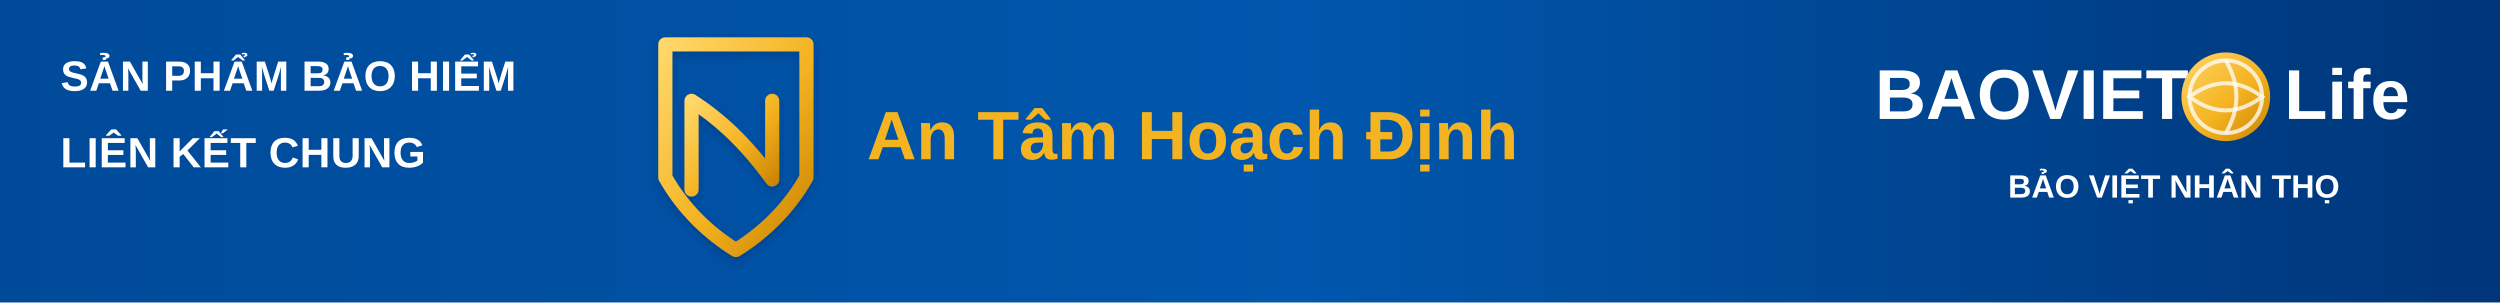
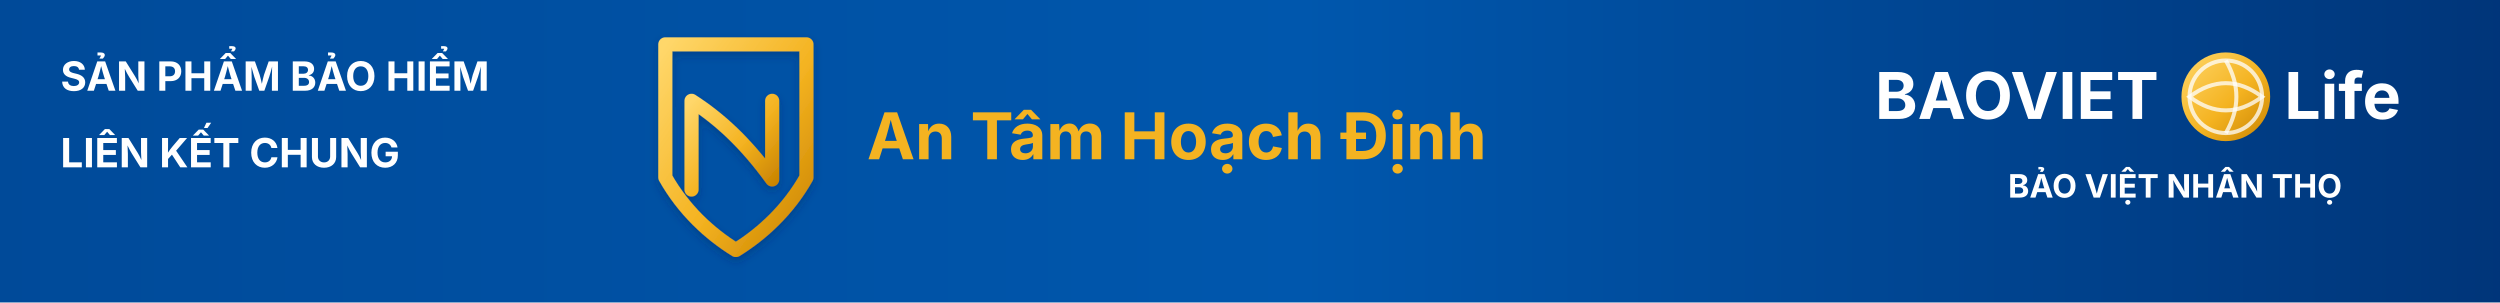
<svg xmlns="http://www.w3.org/2000/svg" width="1240" height="150" viewBox="0 0 1240 150">
  <defs>
    <linearGradient id="headerBlue" x1="0" x2="1" y1="0" y2="0">
      <stop offset="0" stop-color="#004a99" />
      <stop offset="0.52" stop-color="#0057ad" />
      <stop offset="1" stop-color="#003579" />
    </linearGradient>
    <linearGradient id="gold" x1="0" x2="1" y1="0" y2="1">
      <stop offset="0" stop-color="#ffd76a" />
      <stop offset="0.55" stop-color="#f4b321" />
      <stop offset="1" stop-color="#c98300" />
    </linearGradient>
    <filter id="softShadow" x="-20%" y="-20%" width="140%" height="140%">
      <feDropShadow dx="0" dy="2" stdDeviation="2" flood-color="#00285f" flood-opacity="0.35" />
    </filter>
  </defs>
  <rect width="1240" height="150" fill="url(#headerBlue)" />
-   <text x="30" y="45" fill="#fff" font-family="Segoe UI, Arial, sans-serif" font-size="21" font-weight="800" letter-spacing=".2">
+   <text x="30" y="45" fill="#fff" font-family="Inter, SF Pro Display, Segoe UI, sans-serif" font-size="20" font-weight="700" letter-spacing="0">
    SẢN PHẨM BẢO HIỂM
  </text>
-   <text x="30" y="83" fill="#fff" font-family="Segoe UI, Arial, sans-serif" font-size="21" font-weight="800" letter-spacing=".2">
+   <text x="30" y="83" fill="#fff" font-family="Inter, SF Pro Display, Segoe UI, sans-serif" font-size="20" font-weight="700" letter-spacing="0">
    LIÊN KẾT CHUNG
  </text>
  <g transform="translate(318 22)" filter="url(#softShadow)">
    <path d="M12 0h70v66c-9 16-22 28-35 36C34 94 21 82 12 66V0z" fill="none" stroke="url(#gold)" stroke-width="7" stroke-linejoin="round" />
    <path d="M25 72V28c14 9 27 21 40 39V28" fill="none" stroke="url(#gold)" stroke-width="7" stroke-linecap="round" stroke-linejoin="round" />
  </g>
-   <text x="430" y="79" fill="#f4b321" font-family="Segoe UI, Arial, sans-serif" font-size="34" font-weight="800">
+   <text x="430" y="79" fill="#f4b321" font-family="Inter, SF Pro Display, Segoe UI, sans-serif" font-size="32" font-weight="700">
    An Tâm Hoạch Định
  </text>
  <g transform="translate(930 28)">
-     <text x="0" y="31" fill="#fff" font-family="Segoe UI, Arial, sans-serif" font-size="35" font-weight="900">BAOVIET</text>
+     <text x="0" y="31" fill="#fff" font-family="Inter, SF Pro Display, Segoe UI, sans-serif" font-size="32" font-weight="700">BAOVIET</text>
    <circle cx="174" cy="20" r="22" fill="url(#gold)" />
    <circle cx="174" cy="20" r="18" fill="none" stroke="#fff" stroke-opacity=".75" stroke-width="2" />
    <path d="M156 20c12-9 24-9 36 0-12 9-24 9-36 0z" fill="none" stroke="#fff" stroke-opacity=".75" stroke-width="2" />
    <path d="M174 2c7 12 7 24 0 36" fill="none" stroke="#fff" stroke-opacity=".75" stroke-width="2" />
-     <text x="203" y="31" fill="#fff" font-family="Segoe UI, Arial, sans-serif" font-size="35" font-weight="800">Life</text>
-     <text x="66" y="70" fill="#fff" font-family="Segoe UI, Arial, sans-serif" font-size="16" font-weight="700">BẢO VIỆT NHÂN THỌ</text>
+     <text x="203" y="31" fill="#fff" font-family="Inter, SF Pro Display, Segoe UI, sans-serif" font-size="32" font-weight="700">Life</text>
+     <text x="66" y="70" fill="#fff" font-family="Inter, SF Pro Display, Segoe UI, sans-serif" font-size="16" font-weight="700">BẢO VIỆT NHÂN THỌ</text>
  </g>
</svg>
